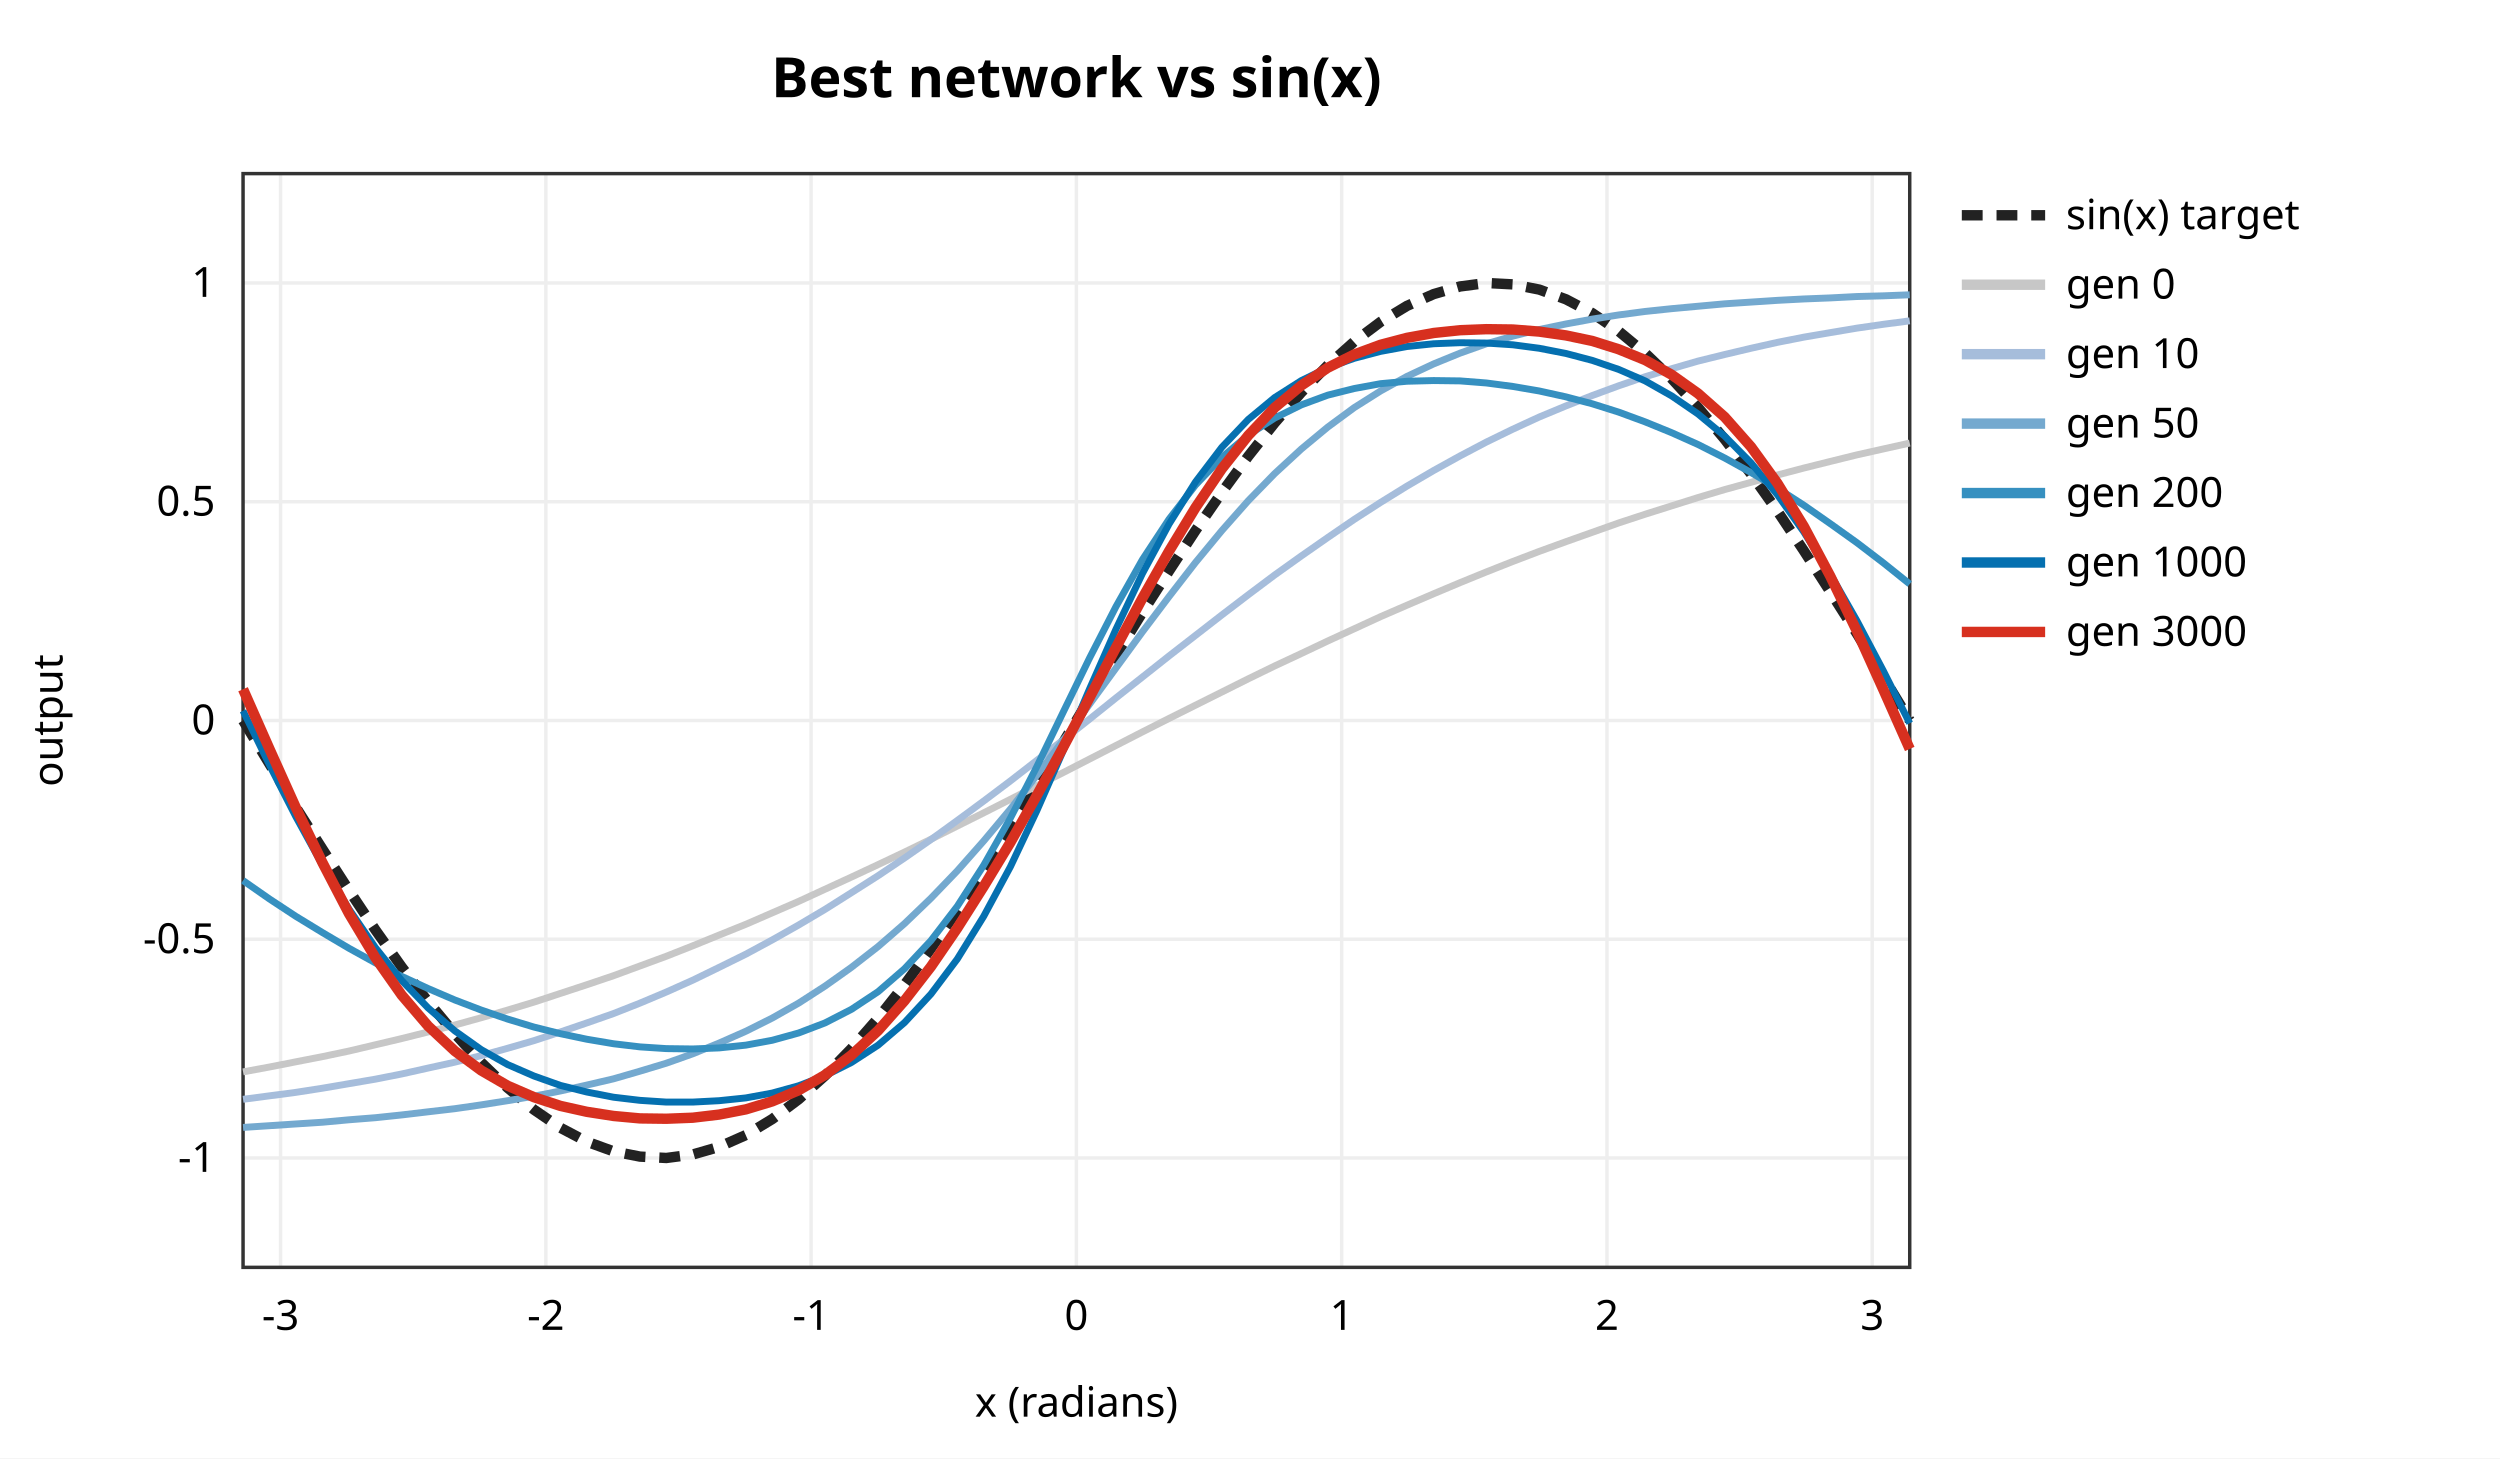
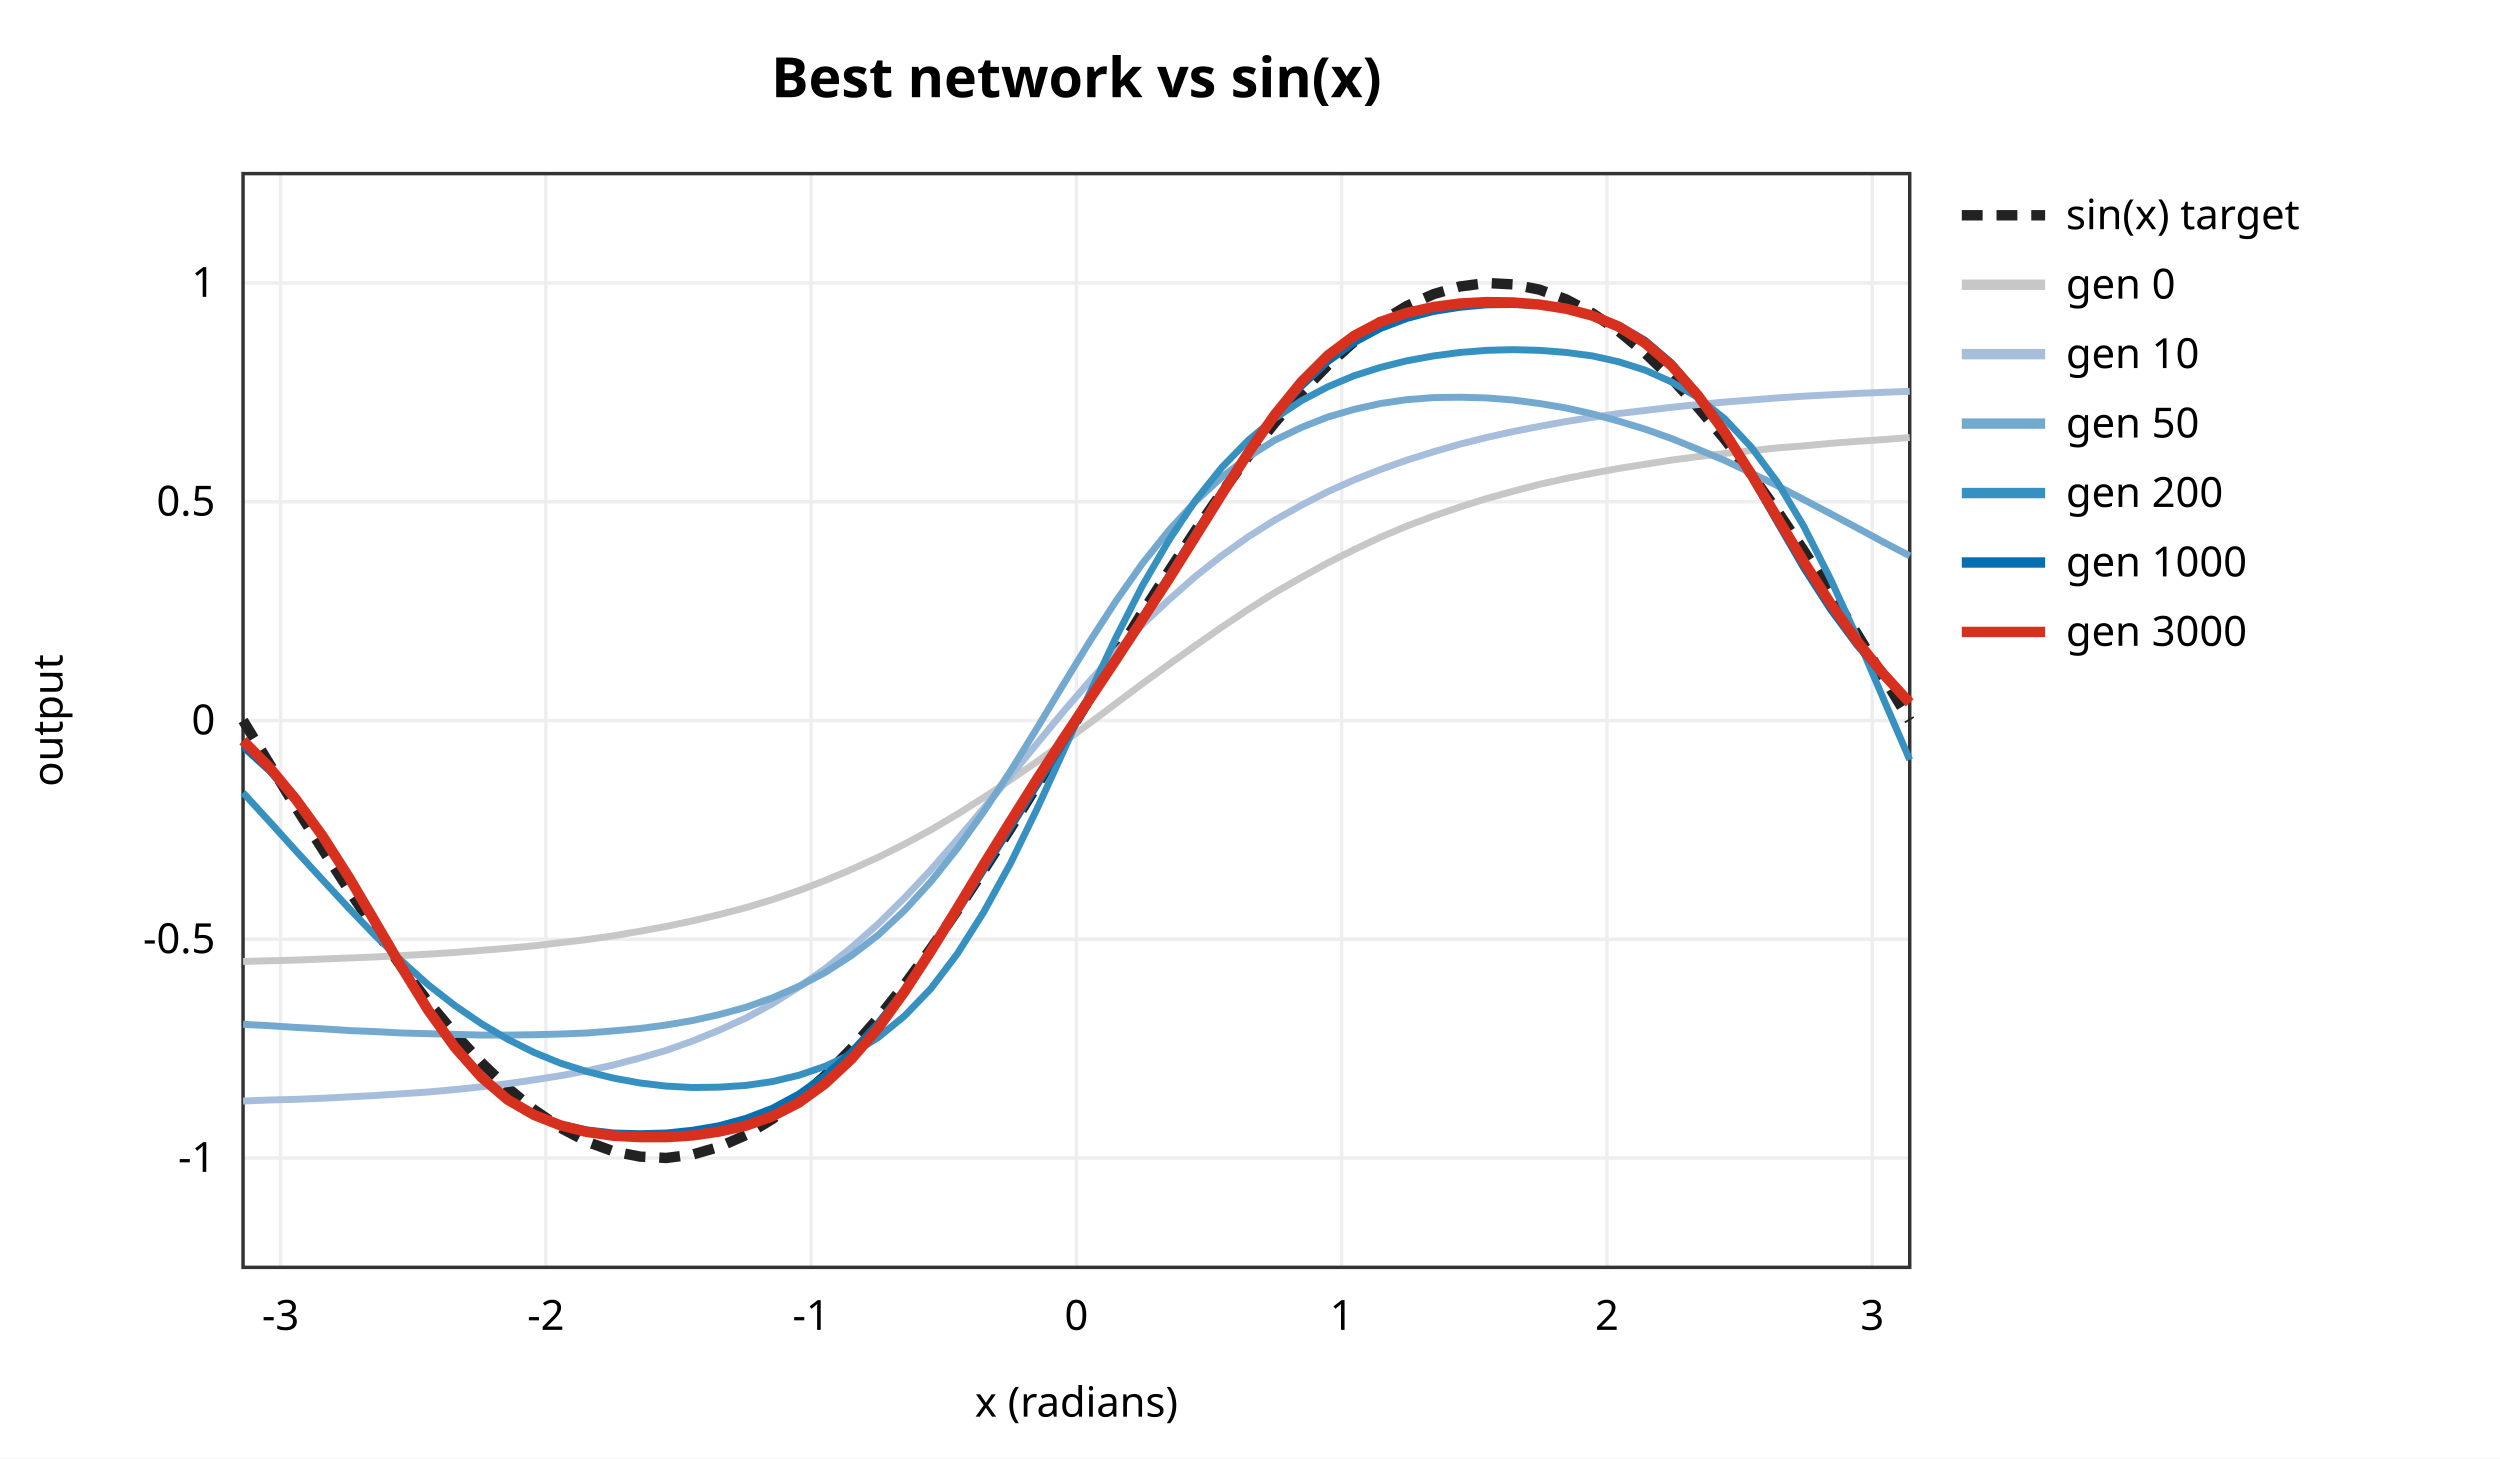
<svg xmlns="http://www.w3.org/2000/svg" width="720" height="420" viewBox="0 0 720 420" font-family="sans-serif" font-size="12">
  <rect width="720" height="420" fill="white" />
  <text x="310.0" y="28" font-size="16" text-anchor="middle" font-weight="bold">Best network vs sin(x)</text>
  <text x="310.0" y="408" text-anchor="middle">x (radians)</text>
  <text x="18" y="207.5" text-anchor="middle" transform="rotate(-90 18 207.5)">output</text>
  <line x1="80.8" y1="50" x2="80.8" y2="365" stroke="#eee" />
  <text x="80.8" y="383" text-anchor="middle">-3</text>
  <line x1="157.2" y1="50" x2="157.2" y2="365" stroke="#eee" />
  <text x="157.2" y="383" text-anchor="middle">-2</text>
  <line x1="233.6" y1="50" x2="233.6" y2="365" stroke="#eee" />
  <text x="233.6" y="383" text-anchor="middle">-1</text>
  <line x1="310.0" y1="50" x2="310.0" y2="365" stroke="#eee" />
  <text x="310.0" y="383" text-anchor="middle">0</text>
  <line x1="386.4" y1="50" x2="386.4" y2="365" stroke="#eee" />
  <text x="386.4" y="383" text-anchor="middle">1</text>
  <line x1="462.8" y1="50" x2="462.8" y2="365" stroke="#eee" />
  <text x="462.8" y="383" text-anchor="middle">2</text>
  <line x1="539.2" y1="50" x2="539.2" y2="365" stroke="#eee" />
  <text x="539.2" y="383" text-anchor="middle">3</text>
  <line x1="70" y1="333.5" x2="550" y2="333.5" stroke="#eee" />
  <text x="62" y="337.5" text-anchor="end">-1</text>
  <line x1="70" y1="270.5" x2="550" y2="270.5" stroke="#eee" />
  <text x="62" y="274.5" text-anchor="end">-0.5</text>
  <line x1="70" y1="207.5" x2="550" y2="207.5" stroke="#eee" />
  <text x="62" y="211.5" text-anchor="end">0</text>
  <line x1="70" y1="144.5" x2="550" y2="144.5" stroke="#eee" />
  <text x="62" y="148.5" text-anchor="end">0.5</text>
  <line x1="70" y1="81.5" x2="550" y2="81.5" stroke="#eee" />
  <text x="62" y="85.5" text-anchor="end">1</text>
  <rect x="70" y="50" width="480" height="315" fill="none" stroke="#333" />
  <polyline points="70.0,207.5 77.6,220.0 85.2,232.5 92.9,244.6 100.5,256.4 108.1,267.8 115.7,278.5 123.3,288.5 131.0,297.7 138.6,306.0 146.2,313.3 153.8,319.6 161.4,324.8 169.0,328.8 176.7,331.6 184.3,333.1 191.9,333.5 199.5,332.5 207.1,330.3 214.8,326.9 222.4,322.3 230.0,316.6 237.6,309.8 245.2,302.0 252.9,293.2 260.5,283.6 268.1,273.2 275.7,262.2 283.3,250.6 291.0,238.6 298.6,226.3 306.2,213.8 313.8,201.2 321.4,188.7 329.0,176.4 336.7,164.4 344.3,152.8 351.9,141.8 359.5,131.4 367.1,121.8 374.8,113.0 382.4,105.2 390.0,98.4 397.6,92.7 405.2,88.1 412.9,84.7 420.5,82.5 428.1,81.5 435.7,81.9 443.3,83.4 451.0,86.2 458.6,90.2 466.2,95.4 473.8,101.7 481.4,109.0 489.0,117.3 496.7,126.5 504.3,136.5 511.9,147.2 519.5,158.6 527.1,170.4 534.8,182.5 542.4,195.0 550.0,207.5" fill="none" stroke="#222" stroke-width="3" stroke-dasharray="6,4" />
-   <polyline points="70.0,308.7 77.6,307.3 85.2,305.8 92.9,304.3 100.5,302.7 108.1,300.9 115.7,299.1 123.3,297.2 131.0,295.2 138.6,293.1 146.2,290.9 153.8,288.6 161.4,286.1 169.0,283.6 176.7,281.0 184.3,278.2 191.9,275.4 199.5,272.4 207.1,269.3 214.8,266.2 222.4,262.9 230.0,259.6 237.6,256.1 245.2,252.6 252.9,249.0 260.5,245.4 268.1,241.7 275.7,237.9 283.3,234.1 291.0,230.2 298.6,226.3 306.2,222.5 313.8,218.6 321.4,214.7 329.0,210.8 336.7,206.9 344.3,203.1 351.9,199.3 359.5,195.5 367.1,191.8 374.8,188.2 382.4,184.6 390.0,181.1 397.6,177.6 405.2,174.3 412.9,171.0 420.5,167.8 428.1,164.7 435.7,161.7 443.3,158.8 451.0,156.0 458.6,153.3 466.2,150.6 473.8,148.1 481.4,145.7 489.0,143.3 496.7,141.0 504.3,138.9 511.9,136.8 519.5,134.8 527.1,132.9 534.8,131.0 542.4,129.3 550.0,127.6" fill="none" stroke="#c7c7c7" stroke-width="2" />
-   <polyline points="70.0,316.6 77.6,315.6 85.2,314.6 92.9,313.4 100.5,312.1 108.1,310.8 115.7,309.3 123.3,307.6 131.0,305.9 138.6,304.0 146.2,301.9 153.8,299.7 161.4,297.2 169.0,294.6 176.7,291.9 184.3,288.9 191.9,285.7 199.5,282.3 207.1,278.6 214.8,274.8 222.4,270.7 230.0,266.4 237.6,261.9 245.2,257.1 252.9,252.2 260.5,247.1 268.1,241.8 275.7,236.3 283.3,230.7 291.0,224.9 298.6,219.0 306.2,213.1 313.8,207.1 321.4,201.0 329.0,195.0 336.7,188.9 344.3,183.0 351.9,177.1 359.5,171.3 367.1,165.6 374.8,160.1 382.4,154.8 390.0,149.6 397.6,144.7 405.2,140.0 412.9,135.5 420.5,131.3 428.1,127.3 435.7,123.6 443.3,120.1 451.0,116.9 458.6,113.9 466.2,111.1 473.8,108.5 481.4,106.2 489.0,104.0 496.7,102.1 504.3,100.3 511.9,98.6 519.5,97.1 527.1,95.8 534.8,94.5 542.4,93.4 550.0,92.4" fill="none" stroke="#a6bddb" stroke-width="2" />
-   <polyline points="70.0,324.7 77.6,324.2 85.2,323.7 92.9,323.2 100.5,322.5 108.1,321.9 115.7,321.1 123.3,320.2 131.0,319.3 138.6,318.2 146.2,317.0 153.8,315.7 161.4,314.2 169.0,312.5 176.7,310.7 184.3,308.5 191.9,306.2 199.5,303.5 207.1,300.4 214.8,297.0 222.4,293.2 230.0,288.9 237.6,284.0 245.2,278.6 252.9,272.6 260.5,266.0 268.1,258.7 275.7,250.8 283.3,242.2 291.0,233.0 298.6,223.3 306.2,213.2 313.8,202.8 321.4,192.4 329.0,182.0 336.7,171.8 344.3,162.0 351.9,152.8 359.5,144.2 367.1,136.4 374.8,129.3 382.4,123.0 390.0,117.4 397.6,112.6 405.2,108.4 412.9,104.8 420.5,101.7 428.1,99.0 435.7,96.8 443.3,94.9 451.0,93.3 458.6,91.9 466.2,90.7 473.8,89.7 481.4,88.9 489.0,88.2 496.7,87.5 504.3,87.0 511.9,86.5 519.5,86.1 527.1,85.8 534.8,85.4 542.4,85.2 550.0,84.9" fill="none" stroke="#74a9cf" stroke-width="2" />
-   <polyline points="70.0,253.6 77.6,258.9 85.2,263.9 92.9,268.6 100.5,273.1 108.1,277.3 115.7,281.2 123.3,284.7 131.0,288.0 138.6,290.9 146.2,293.5 153.8,295.8 161.4,297.7 169.0,299.3 176.7,300.6 184.3,301.5 191.9,302.0 199.5,302.1 207.1,301.8 214.8,301.0 222.4,299.6 230.0,297.5 237.6,294.6 245.2,290.7 252.9,285.6 260.5,279.0 268.1,270.9 275.7,261.0 283.3,249.2 291.0,235.6 298.6,220.8 306.2,205.1 313.8,189.5 321.4,174.7 329.0,161.2 336.7,149.5 344.3,139.7 351.9,131.7 359.5,125.3 367.1,120.4 374.8,116.6 382.4,113.8 390.0,111.9 397.6,110.5 405.2,109.8 412.9,109.6 420.5,109.7 428.1,110.3 435.7,111.3 443.3,112.6 451.0,114.3 458.6,116.3 466.2,118.7 473.8,121.5 481.4,124.6 489.0,128.0 496.7,131.9 504.3,136.1 511.9,140.6 519.5,145.5 527.1,150.8 534.8,156.3 542.4,162.1 550.0,168.2" fill="none" stroke="#3690c0" stroke-width="2" />
-   <polyline points="70.0,204.7 77.6,220.3 85.2,235.2 92.9,249.2 100.5,261.8 108.1,272.9 115.7,282.4 123.3,290.3 131.0,296.9 138.6,302.3 146.2,306.6 153.8,309.9 161.4,312.6 169.0,314.5 176.7,316.0 184.3,316.9 191.9,317.4 199.5,317.4 207.1,317.0 214.8,316.2 222.4,314.8 230.0,312.7 237.6,309.8 245.2,306.0 252.9,301.0 260.5,294.5 268.1,286.3 275.7,276.2 283.3,263.9 291.0,249.6 298.6,233.5 306.2,216.2 313.8,198.4 321.4,181.2 329.0,165.2 336.7,150.9 344.3,138.8 351.9,128.8 359.5,120.8 367.1,114.5 374.8,109.6 382.4,105.9 390.0,103.2 397.6,101.2 405.2,99.8 412.9,99.0 420.5,98.7 428.1,98.8 435.7,99.3 443.3,100.3 451.0,101.8 458.6,103.8 466.2,106.4 473.8,109.7 481.4,114.0 489.0,119.2 496.7,125.6 504.3,133.3 511.9,142.5 519.5,153.2 527.1,165.3 534.8,178.8 542.4,193.2 550.0,208.3" fill="none" stroke="#0570b0" stroke-width="2" />
-   <polyline points="70.0,198.5 77.6,215.7 85.2,232.6 92.9,248.5 100.5,263.1 108.1,275.8 115.7,286.6 123.3,295.5 131.0,302.7 138.6,308.3 146.2,312.7 153.8,316.0 161.4,318.5 169.0,320.2 176.7,321.4 184.3,322.1 191.9,322.2 199.5,321.9 207.1,321.0 214.8,319.5 222.4,317.2 230.0,314.0 237.6,309.6 245.2,303.9 252.9,296.8 260.5,288.2 268.1,278.4 275.7,267.3 283.3,255.3 291.0,242.6 298.6,229.1 306.2,215.2 313.8,200.9 321.4,186.5 329.0,172.3 336.7,158.7 344.3,146.2 351.9,135.0 359.5,125.4 367.1,117.4 374.8,111.0 382.4,105.9 390.0,102.1 397.6,99.3 405.2,97.3 412.9,95.9 420.5,95.1 428.1,94.8 435.7,94.9 443.3,95.5 451.0,96.6 458.6,98.2 466.2,100.6 473.8,103.7 481.4,107.9 489.0,113.3 496.7,120.1 504.3,128.7 511.9,139.2 519.5,151.6 527.1,165.9 534.8,181.8 542.4,198.6 550.0,215.7" fill="none" stroke="#d7301f" stroke-width="3" />
+   <polyline points="70.0,276.9 77.6,276.7 85.2,276.5 92.9,276.2 100.5,275.9 108.1,275.6 115.7,275.2 123.3,274.8 131.0,274.3 138.6,273.7 146.2,273.1 153.8,272.4 161.4,271.5 169.0,270.6 176.7,269.5 184.3,268.2 191.9,266.8 199.5,265.2 207.1,263.4 214.8,261.4 222.4,259.1 230.0,256.5 237.6,253.6 245.2,250.4 252.9,246.9 260.5,243.1 268.1,239.0 275.7,234.5 283.3,229.7 291.0,224.6 298.6,219.4 306.2,213.9 313.8,208.3 321.4,202.6 329.0,196.9 336.7,191.3 344.3,185.9 351.9,180.6 359.5,175.5 367.1,170.7 374.8,166.3 382.4,162.1 390.0,158.3 397.6,154.7 405.2,151.5 412.9,148.6 420.5,146.0 428.1,143.6 435.7,141.5 443.3,139.5 451.0,137.8 458.6,136.3 466.2,134.9 473.8,133.7 481.4,132.5 489.0,131.5 496.7,130.6 504.3,129.8 511.9,129.0 519.5,128.4 527.1,127.7 534.8,127.1 542.4,126.6 550.0,126.0" fill="none" stroke="#c7c7c7" stroke-width="2" />
+   <polyline points="70.0,317.1 77.6,316.8 85.2,316.6 92.9,316.3 100.5,315.9 108.1,315.5 115.7,315.0 123.3,314.5 131.0,313.8 138.6,313.0 146.2,312.1 153.8,311.0 161.4,309.8 169.0,308.4 176.7,306.7 184.3,304.7 191.9,302.5 199.5,299.8 207.1,296.7 214.8,293.2 222.4,289.1 230.0,284.3 237.6,279.0 245.2,272.9 252.9,266.1 260.5,258.6 268.1,250.5 275.7,241.8 283.3,232.8 291.0,223.5 298.6,214.2 306.2,205.0 313.8,196.2 321.4,187.8 329.0,179.9 336.7,172.7 344.3,166.0 351.9,160.0 359.5,154.6 367.1,149.8 374.8,145.5 382.4,141.6 390.0,138.2 397.6,135.2 405.2,132.5 412.9,130.1 420.5,127.9 428.1,126.0 435.7,124.3 443.3,122.8 451.0,121.4 458.6,120.2 466.2,119.1 473.8,118.2 481.4,117.3 489.0,116.5 496.7,115.8 504.3,115.2 511.9,114.6 519.5,114.1 527.1,113.7 534.8,113.3 542.4,113.0 550.0,112.7" fill="none" stroke="#a6bddb" stroke-width="2" />
+   <polyline points="70.0,295.0 77.6,295.4 85.2,295.9 92.9,296.3 100.5,296.8 108.1,297.1 115.7,297.5 123.3,297.7 131.0,297.9 138.6,298.1 146.2,298.1 153.8,298.0 161.4,297.8 169.0,297.5 176.7,296.9 184.3,296.2 191.9,295.2 199.5,293.9 207.1,292.2 214.8,290.1 222.4,287.4 230.0,284.1 237.6,280.1 245.2,275.2 252.9,269.3 260.5,262.2 268.1,253.9 275.7,244.4 283.3,233.8 291.0,222.1 298.6,209.8 306.2,197.2 313.8,184.8 321.4,173.1 329.0,162.3 336.7,152.7 344.3,144.4 351.9,137.4 359.5,131.6 367.1,126.8 374.8,123.1 382.4,120.1 390.0,117.9 397.6,116.2 405.2,115.1 412.9,114.5 420.5,114.4 428.1,114.6 435.7,115.2 443.3,116.2 451.0,117.5 458.6,119.2 466.2,121.3 473.8,123.6 481.4,126.3 489.0,129.4 496.7,132.6 504.3,136.2 511.9,139.9 519.5,143.9 527.1,147.9 534.8,152.0 542.4,156.1 550.0,160.1" fill="none" stroke="#74a9cf" stroke-width="2" />
+   <polyline points="70.0,228.3 77.6,236.6 85.2,245.0 92.9,253.4 100.5,261.6 108.1,269.5 115.7,276.8 123.3,283.6 131.0,289.6 138.6,294.8 146.2,299.3 153.8,303.1 161.4,306.2 169.0,308.6 176.7,310.5 184.3,311.9 191.9,312.8 199.5,313.2 207.1,313.1 214.8,312.6 222.4,311.5 230.0,309.7 237.6,307.1 245.2,303.6 252.9,298.8 260.5,292.6 268.1,284.7 275.7,274.7 283.3,262.7 291.0,248.7 298.6,233.1 306.2,216.5 313.8,199.7 321.4,183.6 329.0,168.7 336.7,155.5 344.3,144.1 351.9,134.6 359.5,126.8 367.1,120.5 374.8,115.4 382.4,111.4 390.0,108.2 397.6,105.8 405.2,103.9 412.9,102.5 420.5,101.5 428.1,100.9 435.7,100.7 443.3,100.9 451.0,101.5 458.6,102.5 466.2,104.2 473.8,106.6 481.4,110.0 489.0,114.5 496.7,120.6 504.3,128.7 511.9,138.9 519.5,151.6 527.1,166.6 534.8,183.4 542.4,201.2 550.0,218.8" fill="none" stroke="#3690c0" stroke-width="2" />
+   <polyline points="70.0,215.1 77.6,222.0 85.2,230.5 92.9,240.7 100.5,252.5 108.1,265.5 115.7,278.8 123.3,291.4 131.0,302.2 138.6,310.7 146.2,316.9 153.8,321.1 161.4,323.8 169.0,325.4 176.7,326.3 184.3,326.5 191.9,326.3 199.5,325.5 207.1,324.2 214.8,322.1 222.4,319.2 230.0,315.1 237.6,309.7 245.2,302.9 252.9,294.6 260.5,284.9 268.1,274.2 275.7,262.6 283.3,250.6 291.0,238.5 298.6,226.3 306.2,214.2 313.8,202.1 321.4,190.0 329.0,177.8 336.7,165.6 344.3,153.4 351.9,141.5 359.5,130.3 367.1,120.1 374.8,111.3 382.4,104.2 390.0,98.7 397.6,94.6 405.2,91.7 412.9,89.7 420.5,88.5 428.1,87.8 435.7,87.7 443.3,88.0 451.0,89.0 458.6,90.7 466.2,93.6 473.8,98.0 481.4,104.5 489.0,113.4 496.7,124.5 504.3,137.2 511.9,150.5 519.5,163.6 527.1,175.4 534.8,185.8 542.4,194.6 550.0,201.8" fill="none" stroke="#0570b0" stroke-width="2" />
+   <polyline points="70.0,213.3 77.6,221.0 85.2,230.2 92.9,240.8 100.5,252.7 108.1,265.6 115.7,278.6 123.3,290.9 131.0,301.6 138.6,310.2 146.2,316.7 153.8,321.1 161.4,324.1 169.0,326.0 176.7,327.1 184.3,327.5 191.9,327.5 199.5,327.0 207.1,325.9 214.8,324.2 222.4,321.5 230.0,317.6 237.6,312.1 245.2,305.0 252.9,296.1 260.5,285.6 268.1,273.9 275.7,261.6 283.3,249.0 291.0,236.6 298.6,224.5 306.2,212.8 313.8,201.4 321.4,190.0 329.0,178.4 336.7,166.6 344.3,154.5 351.9,142.3 359.5,130.4 367.1,119.5 374.8,110.0 382.4,102.4 390.0,96.7 397.6,92.7 405.2,90.1 412.9,88.4 420.5,87.4 428.1,87.0 435.7,87.1 443.3,87.7 451.0,88.9 458.6,90.9 466.2,94.1 473.8,98.8 481.4,105.3 489.0,113.9 496.7,124.5 504.3,136.5 511.9,149.2 519.5,161.8 527.1,173.7 534.8,184.6 542.4,194.1 550.0,202.4" fill="none" stroke="#d7301f" stroke-width="3" />
  <line x1="565" y1="62" x2="589" y2="62" stroke="#222" stroke-width="3" stroke-dasharray="6,4" />
  <text x="595" y="66">sin(x) target</text>
  <line x1="565" y1="82" x2="589" y2="82" stroke="#c7c7c7" stroke-width="3" />
  <text x="595" y="86">gen 0</text>
  <line x1="565" y1="102" x2="589" y2="102" stroke="#a6bddb" stroke-width="3" />
  <text x="595" y="106">gen 10</text>
  <line x1="565" y1="122" x2="589" y2="122" stroke="#74a9cf" stroke-width="3" />
  <text x="595" y="126">gen 50</text>
  <line x1="565" y1="142" x2="589" y2="142" stroke="#3690c0" stroke-width="3" />
  <text x="595" y="146">gen 200</text>
  <line x1="565" y1="162" x2="589" y2="162" stroke="#0570b0" stroke-width="3" />
  <text x="595" y="166">gen 1000</text>
  <line x1="565" y1="182" x2="589" y2="182" stroke="#d7301f" stroke-width="3" />
  <text x="595" y="186">gen 3000</text>
</svg>
